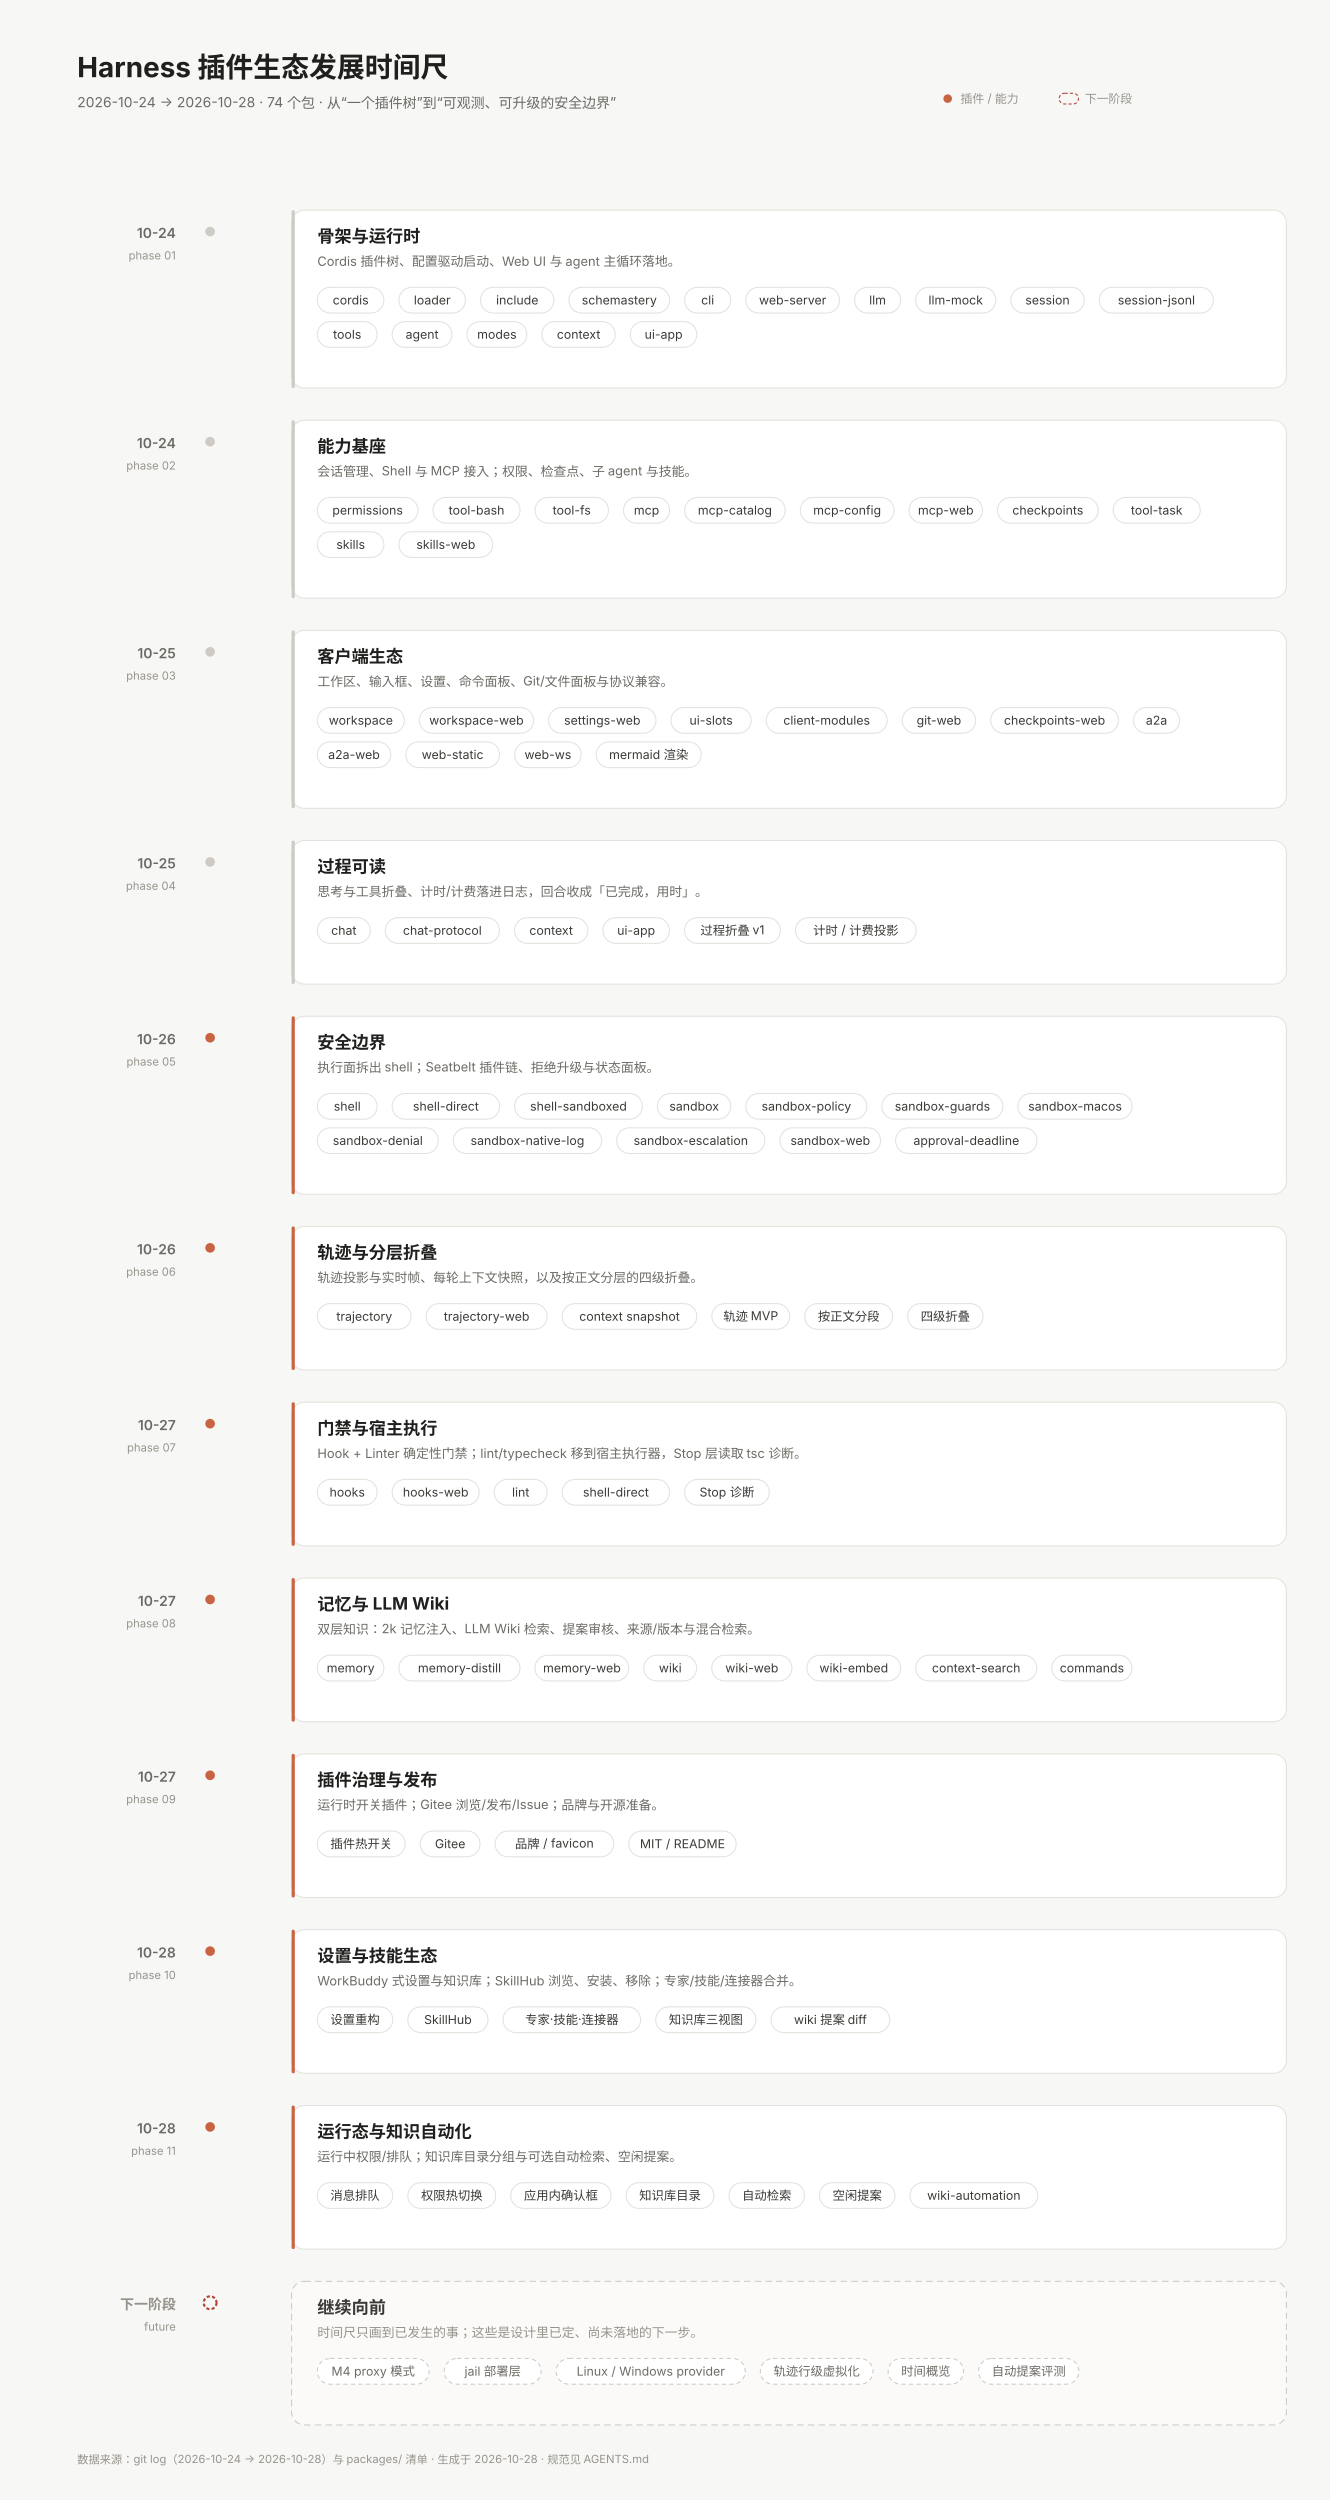
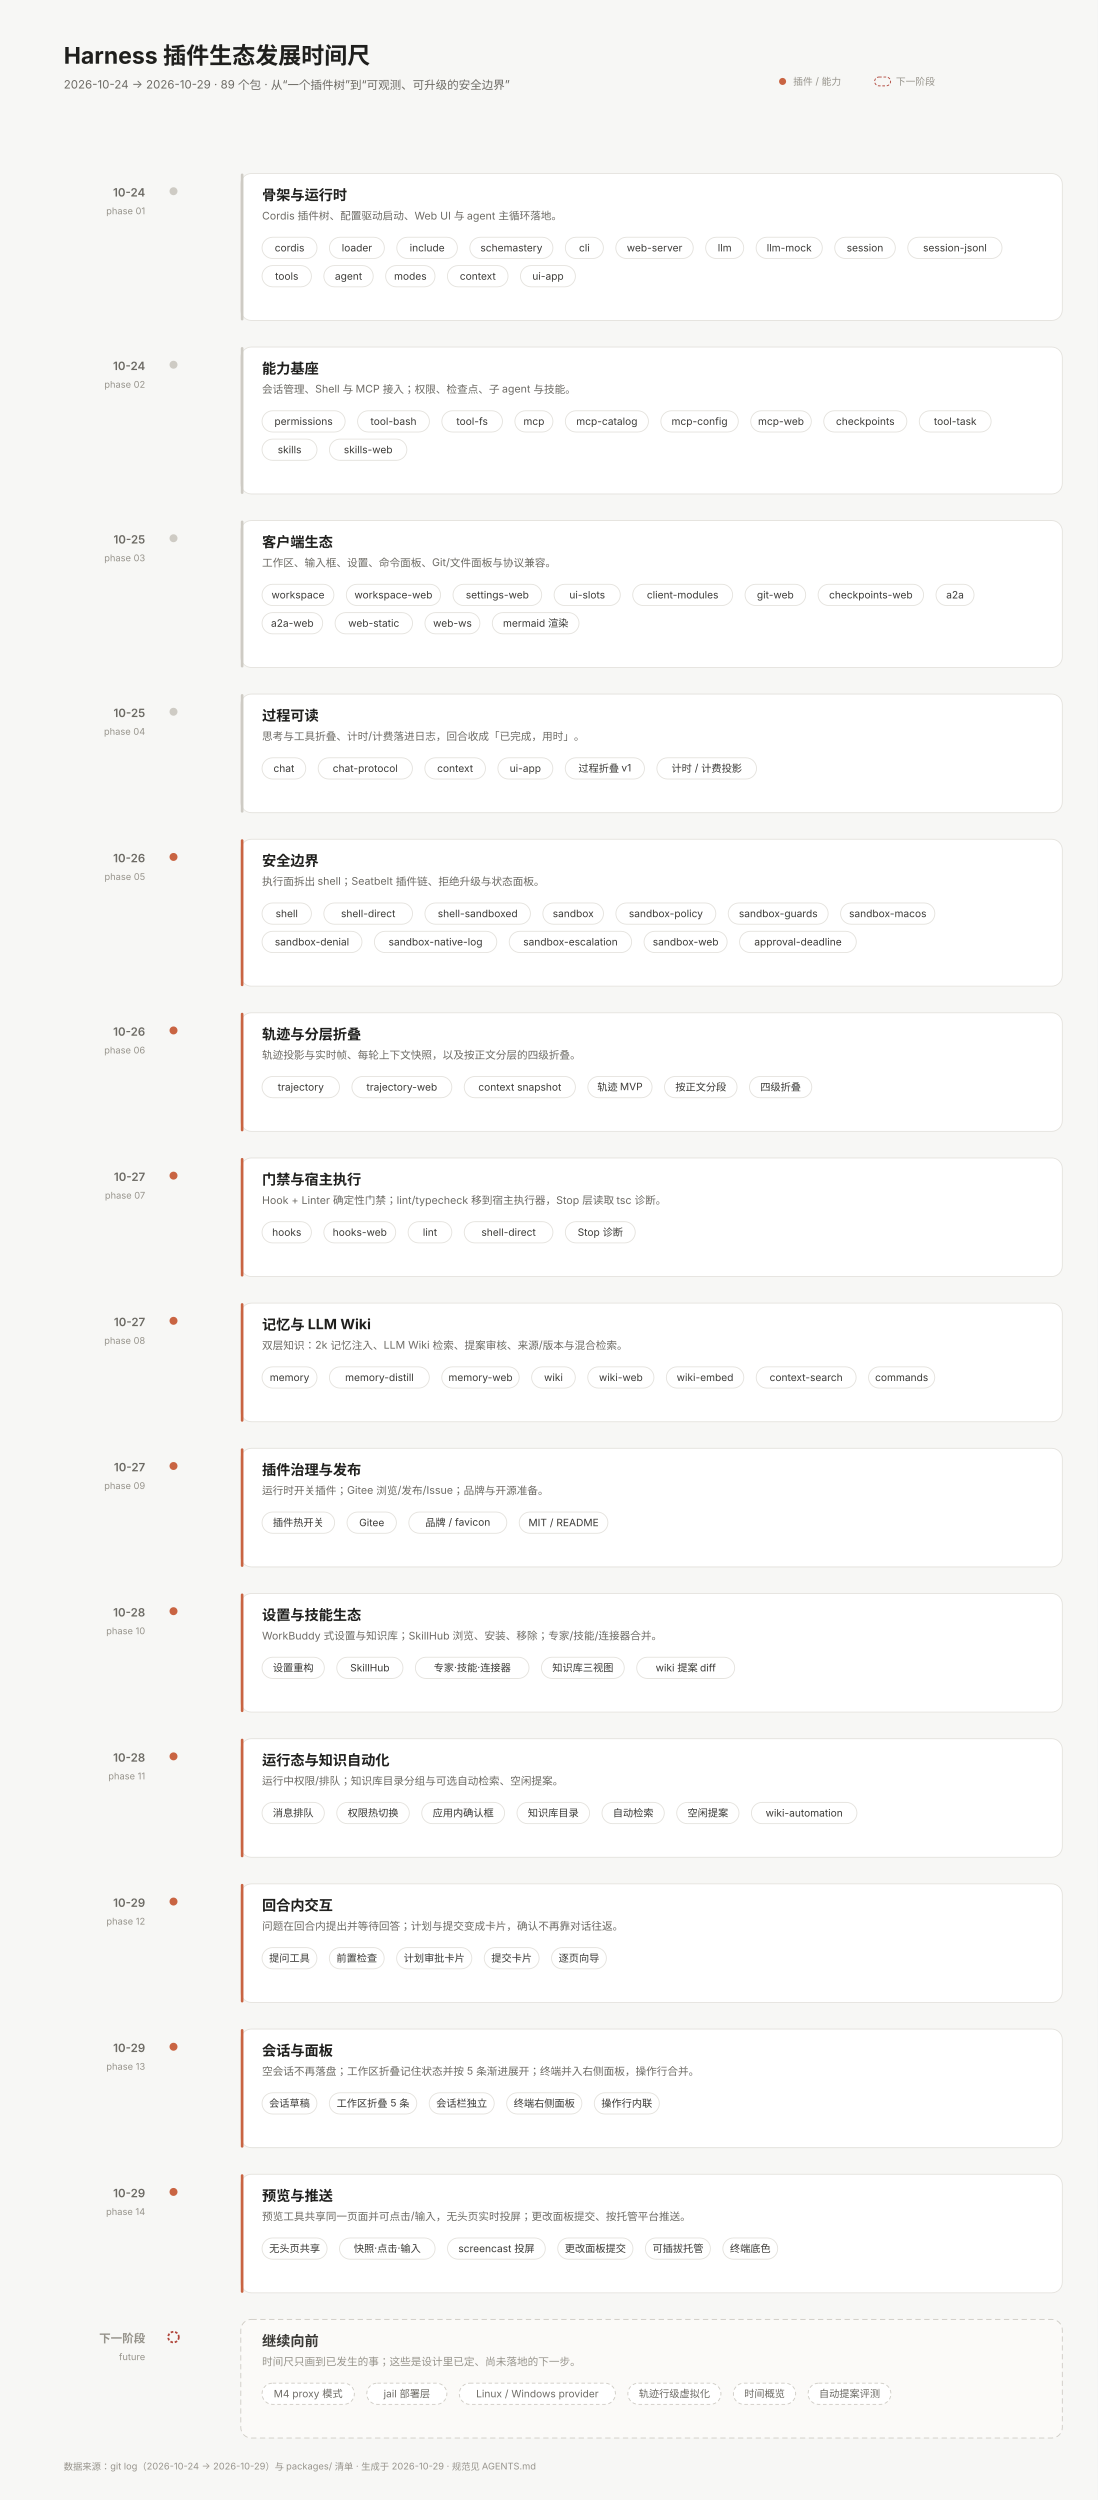
- <svg xmlns="http://www.w3.org/2000/svg" width="1240" height="2332" viewBox="0 0 1240 2332" font-family="-apple-system, BlinkMacSystemFont, 'PingFang SC', 'Segoe UI', sans-serif">
+ <svg xmlns="http://www.w3.org/2000/svg" width="1240" height="2824" viewBox="0 0 1240 2824" font-family="-apple-system, BlinkMacSystemFont, 'PingFang SC', 'Segoe UI', sans-serif">
  <defs>
    <linearGradient id="rail" x1="0" y1="0" x2="0" y2="1">
      <stop offset="0" stop-color="#d8d4cc" />
      <stop offset="0.72" stop-color="#cecbc4" />
      <stop offset="1" stop-color="#e4e2dd" />
    </linearGradient>
  </defs>
-   <rect width="1240" height="2332" fill="#f7f7f5" />
+   <rect width="1240" height="2824" fill="#f7f7f5" />
  <text x="72" y="72" font-size="26" font-weight="700" fill="#1f1f1d">Harness 插件生态发展时间尺</text>
-   <text x="72" y="100" font-size="13" fill="#6c6a64">2026-10-24 → 2026-10-28 · 74 个包 · 从“一个插件树”到“可观测、可升级的安全边界”</text>
+   <text x="72" y="100" font-size="13" fill="#6c6a64">2026-10-24 → 2026-10-29 · 89 个包 · 从“一个插件树”到“可观测、可升级的安全边界”</text>
  <g font-size="11" fill="#96938b">
    <circle cx="884" cy="92" r="4" fill="#c96442" />
    <text x="896" y="96">插件 / 能力</text>
    <rect x="988" y="87" width="18" height="10" rx="5" fill="none" stroke="#b0453a" stroke-dasharray="3 2" />
    <text x="1012" y="96">下一阶段</text>
  </g>
-   <line x1="196" y1="150" x2="196" y2="2148" stroke="url(#rail)" stroke-width="2" />
+   <line x1="196" y1="150" x2="196" y2="2640" stroke="url(#rail)" stroke-width="2" />
  <g>
    <text x="164" y="222" text-anchor="end" font-size="13" font-weight="600" fill="#6c6a64">10-24</text>
    <text x="164" y="242" text-anchor="end" font-size="10.5" fill="#96938b">phase 01</text>
    <circle cx="196" cy="216" r="6" fill="#cecbc4" stroke="#f7f7f5" stroke-width="3" />
    <rect x="272" y="196" width="928" height="166" rx="12" fill="#ffffff" stroke="#e4e2dd" />
    <rect x="272" y="196" width="3" height="166" rx="1.5" fill="#cecbc4" />
    <text x="296" y="226" font-size="16" font-weight="650" fill="#1f1f1d">骨架与运行时</text>
    <text x="296" y="248" font-size="12" fill="#6c6a64">Cordis 插件树、配置驱动启动、Web UI 与 agent 主循环落地。</text>
    <rect x="296.0" y="268" width="62.1" height="24" rx="12" fill="#ffffff" stroke="#e4e2dd" />
    <text x="327.1" y="284" text-anchor="middle" font-size="11.5" fill="#3a3936">cordis</text>
    <rect x="372.1" y="268" width="62.1" height="24" rx="12" fill="#ffffff" stroke="#e4e2dd" />
    <text x="403.2" y="284" text-anchor="middle" font-size="11.5" fill="#3a3936">loader</text>
    <rect x="448.2" y="268" width="68.5" height="24" rx="12" fill="#ffffff" stroke="#e4e2dd" />
    <text x="482.5" y="284" text-anchor="middle" font-size="11.5" fill="#3a3936">include</text>
    <rect x="530.7" y="268" width="93.9" height="24" rx="12" fill="#ffffff" stroke="#e4e2dd" />
    <text x="577.7" y="284" text-anchor="middle" font-size="11.5" fill="#3a3936">schemastery</text>
    <rect x="638.6" y="268" width="43.0" height="24" rx="12" fill="#ffffff" stroke="#e4e2dd" />
    <text x="660.1" y="284" text-anchor="middle" font-size="11.5" fill="#3a3936">cli</text>
    <rect x="695.6" y="268" width="87.5" height="24" rx="12" fill="#ffffff" stroke="#e4e2dd" />
    <text x="739.4" y="284" text-anchor="middle" font-size="11.5" fill="#3a3936">web-server</text>
    <rect x="797.1" y="268" width="43.0" height="24" rx="12" fill="#ffffff" stroke="#e4e2dd" />
    <text x="818.6" y="284" text-anchor="middle" font-size="11.5" fill="#3a3936">llm</text>
    <rect x="854.1" y="268" width="74.8" height="24" rx="12" fill="#ffffff" stroke="#e4e2dd" />
    <text x="891.5" y="284" text-anchor="middle" font-size="11.5" fill="#3a3936">llm-mock</text>
    <rect x="942.9" y="268" width="68.5" height="24" rx="12" fill="#ffffff" stroke="#e4e2dd" />
    <text x="977.1" y="284" text-anchor="middle" font-size="11.5" fill="#3a3936">session</text>
    <rect x="1025.4" y="268" width="106.5" height="24" rx="12" fill="#ffffff" stroke="#e4e2dd" />
    <text x="1078.7" y="284" text-anchor="middle" font-size="11.5" fill="#3a3936">session-jsonl</text>
    <rect x="296.0" y="300" width="55.8" height="24" rx="12" fill="#ffffff" stroke="#e4e2dd" />
    <text x="323.9" y="316" text-anchor="middle" font-size="11.5" fill="#3a3936">tools</text>
    <rect x="365.8" y="300" width="55.8" height="24" rx="12" fill="#ffffff" stroke="#e4e2dd" />
    <text x="393.7" y="316" text-anchor="middle" font-size="11.5" fill="#3a3936">agent</text>
    <rect x="435.6" y="300" width="55.8" height="24" rx="12" fill="#ffffff" stroke="#e4e2dd" />
    <text x="463.5" y="316" text-anchor="middle" font-size="11.5" fill="#3a3936">modes</text>
    <rect x="505.4" y="300" width="68.5" height="24" rx="12" fill="#ffffff" stroke="#e4e2dd" />
    <text x="539.7" y="316" text-anchor="middle" font-size="11.5" fill="#3a3936">context</text>
    <rect x="587.9" y="300" width="62.1" height="24" rx="12" fill="#ffffff" stroke="#e4e2dd" />
    <text x="619.0" y="316" text-anchor="middle" font-size="11.5" fill="#3a3936">ui-app</text>
  </g>
  <g>
    <text x="164" y="418" text-anchor="end" font-size="13" font-weight="600" fill="#6c6a64">10-24</text>
    <text x="164" y="438" text-anchor="end" font-size="10.5" fill="#96938b">phase 02</text>
    <circle cx="196" cy="412" r="6" fill="#cecbc4" stroke="#f7f7f5" stroke-width="3" />
    <rect x="272" y="392" width="928" height="166" rx="12" fill="#ffffff" stroke="#e4e2dd" />
    <rect x="272" y="392" width="3" height="166" rx="1.5" fill="#cecbc4" />
    <text x="296" y="422" font-size="16" font-weight="650" fill="#1f1f1d">能力基座</text>
    <text x="296" y="444" font-size="12" fill="#6c6a64">会话管理、Shell 与 MCP 接入；权限、检查点、子 agent 与技能。</text>
    <rect x="296.0" y="464" width="93.9" height="24" rx="12" fill="#ffffff" stroke="#e4e2dd" />
    <text x="342.9" y="480" text-anchor="middle" font-size="11.5" fill="#3a3936">permissions</text>
    <rect x="403.9" y="464" width="81.2" height="24" rx="12" fill="#ffffff" stroke="#e4e2dd" />
    <text x="444.5" y="480" text-anchor="middle" font-size="11.5" fill="#3a3936">tool-bash</text>
    <rect x="499.1" y="464" width="68.5" height="24" rx="12" fill="#ffffff" stroke="#e4e2dd" />
    <text x="533.3" y="480" text-anchor="middle" font-size="11.5" fill="#3a3936">tool-fs</text>
    <rect x="581.6" y="464" width="43.0" height="24" rx="12" fill="#ffffff" stroke="#e4e2dd" />
    <text x="603.1" y="480" text-anchor="middle" font-size="11.5" fill="#3a3936">mcp</text>
    <rect x="638.6" y="464" width="93.9" height="24" rx="12" fill="#ffffff" stroke="#e4e2dd" />
    <text x="685.5" y="480" text-anchor="middle" font-size="11.5" fill="#3a3936">mcp-catalog</text>
    <rect x="746.5" y="464" width="87.5" height="24" rx="12" fill="#ffffff" stroke="#e4e2dd" />
    <text x="790.2" y="480" text-anchor="middle" font-size="11.5" fill="#3a3936">mcp-config</text>
    <rect x="848" y="464" width="68.5" height="24" rx="12" fill="#ffffff" stroke="#e4e2dd" />
    <text x="882.2" y="480" text-anchor="middle" font-size="11.5" fill="#3a3936">mcp-web</text>
    <rect x="930.5" y="464" width="93.9" height="24" rx="12" fill="#ffffff" stroke="#e4e2dd" />
    <text x="977.4" y="480" text-anchor="middle" font-size="11.5" fill="#3a3936">checkpoints</text>
    <rect x="1038.4" y="464" width="81.2" height="24" rx="12" fill="#ffffff" stroke="#e4e2dd" />
    <text x="1079.0" y="480" text-anchor="middle" font-size="11.5" fill="#3a3936">tool-task</text>
    <rect x="296.0" y="496" width="62.1" height="24" rx="12" fill="#ffffff" stroke="#e4e2dd" />
    <text x="327.1" y="512" text-anchor="middle" font-size="11.5" fill="#3a3936">skills</text>
    <rect x="372.1" y="496" width="87.5" height="24" rx="12" fill="#ffffff" stroke="#e4e2dd" />
    <text x="415.9" y="512" text-anchor="middle" font-size="11.5" fill="#3a3936">skills-web</text>
  </g>
  <g>
    <text x="164" y="614" text-anchor="end" font-size="13" font-weight="600" fill="#6c6a64">10-25</text>
    <text x="164" y="634" text-anchor="end" font-size="10.5" fill="#96938b">phase 03</text>
    <circle cx="196" cy="608" r="6" fill="#cecbc4" stroke="#f7f7f5" stroke-width="3" />
    <rect x="272" y="588" width="928" height="166" rx="12" fill="#ffffff" stroke="#e4e2dd" />
    <rect x="272" y="588" width="3" height="166" rx="1.5" fill="#cecbc4" />
    <text x="296" y="618" font-size="16" font-weight="650" fill="#1f1f1d">客户端生态</text>
    <text x="296" y="640" font-size="12" fill="#6c6a64">工作区、输入框、设置、命令面板、Git/文件面板与协议兼容。</text>
    <rect x="296.0" y="660" width="81.2" height="24" rx="12" fill="#ffffff" stroke="#e4e2dd" />
    <text x="336.6" y="676" text-anchor="middle" font-size="11.5" fill="#3a3936">workspace</text>
    <rect x="391.2" y="660" width="106.5" height="24" rx="12" fill="#ffffff" stroke="#e4e2dd" />
    <text x="444.4" y="676" text-anchor="middle" font-size="11.5" fill="#3a3936">workspace-web</text>
    <rect x="511.7" y="660" width="100.2" height="24" rx="12" fill="#ffffff" stroke="#e4e2dd" />
    <text x="561.8" y="676" text-anchor="middle" font-size="11.5" fill="#3a3936">settings-web</text>
    <rect x="625.9" y="660" width="74.8" height="24" rx="12" fill="#ffffff" stroke="#e4e2dd" />
    <text x="663.3" y="676" text-anchor="middle" font-size="11.5" fill="#3a3936">ui-slots</text>
    <rect x="714.7" y="660" width="112.9" height="24" rx="12" fill="#ffffff" stroke="#e4e2dd" />
    <text x="771.1" y="676" text-anchor="middle" font-size="11.5" fill="#3a3936">client-modules</text>
    <rect x="841.6" y="660" width="68.5" height="24" rx="12" fill="#ffffff" stroke="#e4e2dd" />
    <text x="875.8" y="676" text-anchor="middle" font-size="11.5" fill="#3a3936">git-web</text>
    <rect x="924.1" y="660" width="119.2" height="24" rx="12" fill="#ffffff" stroke="#e4e2dd" />
    <text x="983.7" y="676" text-anchor="middle" font-size="11.5" fill="#3a3936">checkpoints-web</text>
    <rect x="1057.3" y="660" width="43.0" height="24" rx="12" fill="#ffffff" stroke="#e4e2dd" />
    <text x="1078.8" y="676" text-anchor="middle" font-size="11.5" fill="#3a3936">a2a</text>
    <rect x="296.0" y="692" width="68.5" height="24" rx="12" fill="#ffffff" stroke="#e4e2dd" />
    <text x="330.2" y="708" text-anchor="middle" font-size="11.5" fill="#3a3936">a2a-web</text>
    <rect x="378.5" y="692" width="87.5" height="24" rx="12" fill="#ffffff" stroke="#e4e2dd" />
    <text x="422.2" y="708" text-anchor="middle" font-size="11.5" fill="#3a3936">web-static</text>
    <rect x="480.0" y="692" width="62.1" height="24" rx="12" fill="#ffffff" stroke="#e4e2dd" />
    <text x="511.1" y="708" text-anchor="middle" font-size="11.5" fill="#3a3936">web-ws</text>
    <rect x="556.1" y="692" width="98.0" height="24" rx="12" fill="#ffffff" stroke="#e4e2dd" />
    <text x="605.1" y="708" text-anchor="middle" font-size="11.5" fill="#3a3936">mermaid 渲染</text>
  </g>
  <g>
    <text x="164" y="810" text-anchor="end" font-size="13" font-weight="600" fill="#6c6a64">10-25</text>
    <text x="164" y="830" text-anchor="end" font-size="10.5" fill="#96938b">phase 04</text>
    <circle cx="196" cy="804" r="6" fill="#cecbc4" stroke="#f7f7f5" stroke-width="3" />
    <rect x="272" y="784" width="928" height="134" rx="12" fill="#ffffff" stroke="#e4e2dd" />
    <rect x="272" y="784" width="3" height="134" rx="1.5" fill="#cecbc4" />
    <text x="296" y="814" font-size="16" font-weight="650" fill="#1f1f1d">过程可读</text>
    <text x="296" y="836" font-size="12" fill="#6c6a64">思考与工具折叠、计时/计费落进日志，回合收成「已完成，用时」。</text>
    <rect x="296.0" y="856" width="49.4" height="24" rx="12" fill="#ffffff" stroke="#e4e2dd" />
    <text x="320.7" y="872" text-anchor="middle" font-size="11.5" fill="#3a3936">chat</text>
    <rect x="359.4" y="856" width="106.5" height="24" rx="12" fill="#ffffff" stroke="#e4e2dd" />
    <text x="412.6" y="872" text-anchor="middle" font-size="11.5" fill="#3a3936">chat-protocol</text>
    <rect x="479.9" y="856" width="68.5" height="24" rx="12" fill="#ffffff" stroke="#e4e2dd" />
    <text x="514.1" y="872" text-anchor="middle" font-size="11.5" fill="#3a3936">context</text>
    <rect x="562.4" y="856" width="62.1" height="24" rx="12" fill="#ffffff" stroke="#e4e2dd" />
    <text x="593.4" y="872" text-anchor="middle" font-size="11.5" fill="#3a3936">ui-app</text>
    <rect x="638.5" y="856" width="89.5" height="24" rx="12" fill="#ffffff" stroke="#e4e2dd" />
    <text x="683.2" y="872" text-anchor="middle" font-size="11.5" fill="#3a3936">过程折叠 v1</text>
    <rect x="742.0" y="856" width="112.6" height="24" rx="12" fill="#ffffff" stroke="#e4e2dd" />
    <text x="798.3" y="872" text-anchor="middle" font-size="11.5" fill="#3a3936">计时 / 计费投影</text>
  </g>
  <g>
    <text x="164" y="974" text-anchor="end" font-size="13" font-weight="600" fill="#6c6a64">10-26</text>
    <text x="164" y="994" text-anchor="end" font-size="10.5" fill="#96938b">phase 05</text>
    <circle cx="196" cy="968" r="6" fill="#c96442" stroke="#f7f7f5" stroke-width="3" />
    <rect x="272" y="948" width="928" height="166" rx="12" fill="#ffffff" stroke="#e4e2dd" />
    <rect x="272" y="948" width="3" height="166" rx="1.5" fill="#c96442" />
    <text x="296" y="978" font-size="16" font-weight="650" fill="#1f1f1d">安全边界</text>
    <text x="296" y="1000" font-size="12" fill="#6c6a64">执行面拆出 shell；Seatbelt 插件链、拒绝升级与状态面板。</text>
    <rect x="296.0" y="1020" width="55.8" height="24" rx="12" fill="#ffffff" stroke="#e4e2dd" />
    <text x="323.9" y="1036" text-anchor="middle" font-size="11.5" fill="#3a3936">shell</text>
    <rect x="365.8" y="1020" width="100.2" height="24" rx="12" fill="#ffffff" stroke="#e4e2dd" />
    <text x="415.9" y="1036" text-anchor="middle" font-size="11.5" fill="#3a3936">shell-direct</text>
    <rect x="480.0" y="1020" width="119.2" height="24" rx="12" fill="#ffffff" stroke="#e4e2dd" />
    <text x="539.6" y="1036" text-anchor="middle" font-size="11.5" fill="#3a3936">shell-sandboxed</text>
    <rect x="613.2" y="1020" width="68.5" height="24" rx="12" fill="#ffffff" stroke="#e4e2dd" />
    <text x="647.5" y="1036" text-anchor="middle" font-size="11.5" fill="#3a3936">sandbox</text>
    <rect x="695.7" y="1020" width="112.9" height="24" rx="12" fill="#ffffff" stroke="#e4e2dd" />
    <text x="752.2" y="1036" text-anchor="middle" font-size="11.5" fill="#3a3936">sandbox-policy</text>
    <rect x="822.6" y="1020" width="112.9" height="24" rx="12" fill="#ffffff" stroke="#e4e2dd" />
    <text x="879.1" y="1036" text-anchor="middle" font-size="11.5" fill="#3a3936">sandbox-guards</text>
    <rect x="949.5" y="1020" width="106.5" height="24" rx="12" fill="#ffffff" stroke="#e4e2dd" />
    <text x="1002.8" y="1036" text-anchor="middle" font-size="11.5" fill="#3a3936">sandbox-macos</text>
    <rect x="296.0" y="1052" width="112.9" height="24" rx="12" fill="#ffffff" stroke="#e4e2dd" />
    <text x="352.4" y="1068" text-anchor="middle" font-size="11.5" fill="#3a3936">sandbox-denial</text>
    <rect x="422.9" y="1052" width="138.3" height="24" rx="12" fill="#ffffff" stroke="#e4e2dd" />
    <text x="492.0" y="1068" text-anchor="middle" font-size="11.5" fill="#3a3936">sandbox-native-log</text>
    <rect x="575.2" y="1052" width="138.3" height="24" rx="12" fill="#ffffff" stroke="#e4e2dd" />
    <text x="644.4" y="1068" text-anchor="middle" font-size="11.5" fill="#3a3936">sandbox-escalation</text>
    <rect x="727.5" y="1052" width="93.9" height="24" rx="12" fill="#ffffff" stroke="#e4e2dd" />
    <text x="774.5" y="1068" text-anchor="middle" font-size="11.5" fill="#3a3936">sandbox-web</text>
    <rect x="835.4" y="1052" width="131.9" height="24" rx="12" fill="#ffffff" stroke="#e4e2dd" />
    <text x="901.4" y="1068" text-anchor="middle" font-size="11.5" fill="#3a3936">approval-deadline</text>
  </g>
  <g>
    <text x="164" y="1170" text-anchor="end" font-size="13" font-weight="600" fill="#6c6a64">10-26</text>
    <text x="164" y="1190" text-anchor="end" font-size="10.5" fill="#96938b">phase 06</text>
    <circle cx="196" cy="1164" r="6" fill="#c96442" stroke="#f7f7f5" stroke-width="3" />
    <rect x="272" y="1144" width="928" height="134" rx="12" fill="#ffffff" stroke="#e4e2dd" />
    <rect x="272" y="1144" width="3" height="134" rx="1.5" fill="#c96442" />
    <text x="296" y="1174" font-size="16" font-weight="650" fill="#1f1f1d">轨迹与分层折叠</text>
    <text x="296" y="1196" font-size="12" fill="#6c6a64">轨迹投影与实时帧、每轮上下文快照，以及按正文分层的四级折叠。</text>
    <rect x="296.0" y="1216" width="87.5" height="24" rx="12" fill="#ffffff" stroke="#e4e2dd" />
    <text x="339.8" y="1232" text-anchor="middle" font-size="11.5" fill="#3a3936">trajectory</text>
    <rect x="397.5" y="1216" width="112.9" height="24" rx="12" fill="#ffffff" stroke="#e4e2dd" />
    <text x="453.9" y="1232" text-anchor="middle" font-size="11.5" fill="#3a3936">trajectory-web</text>
    <rect x="524.4" y="1216" width="125.6" height="24" rx="12" fill="#ffffff" stroke="#e4e2dd" />
    <text x="587.2" y="1232" text-anchor="middle" font-size="11.5" fill="#3a3936">context snapshot</text>
    <rect x="664.0" y="1216" width="72.6" height="24" rx="12" fill="#ffffff" stroke="#e4e2dd" />
    <text x="700.3" y="1232" text-anchor="middle" font-size="11.5" fill="#3a3936">轨迹 MVP</text>
    <rect x="750.6" y="1216" width="82.0" height="24" rx="12" fill="#ffffff" stroke="#e4e2dd" />
    <text x="791.6" y="1232" text-anchor="middle" font-size="11.5" fill="#3a3936">按正文分段</text>
    <rect x="846.6" y="1216" width="70.4" height="24" rx="12" fill="#ffffff" stroke="#e4e2dd" />
    <text x="881.8" y="1232" text-anchor="middle" font-size="11.5" fill="#3a3936">四级折叠</text>
  </g>
  <g>
    <text x="164" y="1334" text-anchor="end" font-size="13" font-weight="600" fill="#6c6a64">10-27</text>
    <text x="164" y="1354" text-anchor="end" font-size="10.5" fill="#96938b">phase 07</text>
    <circle cx="196" cy="1328" r="6" fill="#c96442" stroke="#f7f7f5" stroke-width="3" />
    <rect x="272" y="1308" width="928" height="134" rx="12" fill="#ffffff" stroke="#e4e2dd" />
    <rect x="272" y="1308" width="3" height="134" rx="1.5" fill="#c96442" />
    <text x="296" y="1338" font-size="16" font-weight="650" fill="#1f1f1d">门禁与宿主执行</text>
    <text x="296" y="1360" font-size="12" fill="#6c6a64">Hook + Linter 确定性门禁；lint/typecheck 移到宿主执行器，Stop 层读取 tsc 诊断。</text>
    <rect x="296.0" y="1380" width="55.8" height="24" rx="12" fill="#ffffff" stroke="#e4e2dd" />
    <text x="323.9" y="1396" text-anchor="middle" font-size="11.5" fill="#3a3936">hooks</text>
    <rect x="365.8" y="1380" width="81.2" height="24" rx="12" fill="#ffffff" stroke="#e4e2dd" />
    <text x="406.4" y="1396" text-anchor="middle" font-size="11.5" fill="#3a3936">hooks-web</text>
    <rect x="461.0" y="1380" width="49.4" height="24" rx="12" fill="#ffffff" stroke="#e4e2dd" />
    <text x="485.7" y="1396" text-anchor="middle" font-size="11.5" fill="#3a3936">lint</text>
    <rect x="524.4" y="1380" width="100.2" height="24" rx="12" fill="#ffffff" stroke="#e4e2dd" />
    <text x="574.5" y="1396" text-anchor="middle" font-size="11.5" fill="#3a3936">shell-direct</text>
    <rect x="638.6" y="1380" width="79.0" height="24" rx="12" fill="#ffffff" stroke="#e4e2dd" />
    <text x="678.1" y="1396" text-anchor="middle" font-size="11.5" fill="#3a3936">Stop 诊断</text>
  </g>
  <g>
    <text x="164" y="1498" text-anchor="end" font-size="13" font-weight="600" fill="#6c6a64">10-27</text>
    <text x="164" y="1518" text-anchor="end" font-size="10.5" fill="#96938b">phase 08</text>
    <circle cx="196" cy="1492" r="6" fill="#c96442" stroke="#f7f7f5" stroke-width="3" />
    <rect x="272" y="1472" width="928" height="134" rx="12" fill="#ffffff" stroke="#e4e2dd" />
    <rect x="272" y="1472" width="3" height="134" rx="1.5" fill="#c96442" />
    <text x="296" y="1502" font-size="16" font-weight="650" fill="#1f1f1d">记忆与 LLM Wiki</text>
    <text x="296" y="1524" font-size="12" fill="#6c6a64">双层知识：2k 记忆注入、LLM Wiki 检索、提案审核、来源/版本与混合检索。</text>
    <rect x="296.0" y="1544" width="62.1" height="24" rx="12" fill="#ffffff" stroke="#e4e2dd" />
    <text x="327.1" y="1560" text-anchor="middle" font-size="11.5" fill="#3a3936">memory</text>
    <rect x="372.1" y="1544" width="112.9" height="24" rx="12" fill="#ffffff" stroke="#e4e2dd" />
    <text x="428.6" y="1560" text-anchor="middle" font-size="11.5" fill="#3a3936">memory-distill</text>
    <rect x="499.0" y="1544" width="87.5" height="24" rx="12" fill="#ffffff" stroke="#e4e2dd" />
    <text x="542.8" y="1560" text-anchor="middle" font-size="11.5" fill="#3a3936">memory-web</text>
    <rect x="600.5" y="1544" width="49.4" height="24" rx="12" fill="#ffffff" stroke="#e4e2dd" />
    <text x="625.2" y="1560" text-anchor="middle" font-size="11.5" fill="#3a3936">wiki</text>
    <rect x="663.9" y="1544" width="74.8" height="24" rx="12" fill="#ffffff" stroke="#e4e2dd" />
    <text x="701.3" y="1560" text-anchor="middle" font-size="11.5" fill="#3a3936">wiki-web</text>
    <rect x="752.7" y="1544" width="87.5" height="24" rx="12" fill="#ffffff" stroke="#e4e2dd" />
    <text x="796.4" y="1560" text-anchor="middle" font-size="11.5" fill="#3a3936">wiki-embed</text>
    <rect x="854.2" y="1544" width="112.9" height="24" rx="12" fill="#ffffff" stroke="#e4e2dd" />
    <text x="910.6" y="1560" text-anchor="middle" font-size="11.5" fill="#3a3936">context-search</text>
    <rect x="981.1" y="1544" width="74.8" height="24" rx="12" fill="#ffffff" stroke="#e4e2dd" />
    <text x="1018.5" y="1560" text-anchor="middle" font-size="11.5" fill="#3a3936">commands</text>
  </g>
  <g>
    <text x="164" y="1662" text-anchor="end" font-size="13" font-weight="600" fill="#6c6a64">10-27</text>
    <text x="164" y="1682" text-anchor="end" font-size="10.5" fill="#96938b">phase 09</text>
    <circle cx="196" cy="1656" r="6" fill="#c96442" stroke="#f7f7f5" stroke-width="3" />
    <rect x="272" y="1636" width="928" height="134" rx="12" fill="#ffffff" stroke="#e4e2dd" />
    <rect x="272" y="1636" width="3" height="134" rx="1.5" fill="#c96442" />
    <text x="296" y="1666" font-size="16" font-weight="650" fill="#1f1f1d">插件治理与发布</text>
    <text x="296" y="1688" font-size="12" fill="#6c6a64">运行时开关插件；Gitee 浏览/发布/Issue；品牌与开源准备。</text>
    <rect x="296.0" y="1708" width="82.0" height="24" rx="12" fill="#ffffff" stroke="#e4e2dd" />
    <text x="337.0" y="1724" text-anchor="middle" font-size="11.5" fill="#3a3936">插件热开关</text>
    <rect x="392.0" y="1708" width="55.8" height="24" rx="12" fill="#ffffff" stroke="#e4e2dd" />
    <text x="419.9" y="1724" text-anchor="middle" font-size="11.5" fill="#3a3936">Gitee</text>
    <rect x="461.8" y="1708" width="110.7" height="24" rx="12" fill="#ffffff" stroke="#e4e2dd" />
    <text x="517.1" y="1724" text-anchor="middle" font-size="11.5" fill="#3a3936">品牌 / favicon</text>
    <rect x="586.5" y="1708" width="100.2" height="24" rx="12" fill="#ffffff" stroke="#e4e2dd" />
    <text x="636.6" y="1724" text-anchor="middle" font-size="11.5" fill="#3a3936">MIT / README</text>
  </g>
  <g>
    <text x="164" y="1826" text-anchor="end" font-size="13" font-weight="600" fill="#6c6a64">10-28</text>
    <text x="164" y="1846" text-anchor="end" font-size="10.5" fill="#96938b">phase 10</text>
    <circle cx="196" cy="1820" r="6" fill="#c96442" stroke="#f7f7f5" stroke-width="3" />
    <rect x="272" y="1800" width="928" height="134" rx="12" fill="#ffffff" stroke="#e4e2dd" />
    <rect x="272" y="1800" width="3" height="134" rx="1.5" fill="#c96442" />
    <text x="296" y="1830" font-size="16" font-weight="650" fill="#1f1f1d">设置与技能生态</text>
    <text x="296" y="1852" font-size="12" fill="#6c6a64">WorkBuddy 式设置与知识库；SkillHub 浏览、安装、移除；专家/技能/连接器合并。</text>
    <rect x="296.0" y="1872" width="70.4" height="24" rx="12" fill="#ffffff" stroke="#e4e2dd" />
    <text x="331.2" y="1888" text-anchor="middle" font-size="11.5" fill="#3a3936">设置重构</text>
    <rect x="380.4" y="1872" width="74.8" height="24" rx="12" fill="#ffffff" stroke="#e4e2dd" />
    <text x="417.8" y="1888" text-anchor="middle" font-size="11.5" fill="#3a3936">SkillHub</text>
    <rect x="469.2" y="1872" width="128.4" height="24" rx="12" fill="#ffffff" stroke="#e4e2dd" />
    <text x="533.4" y="1888" text-anchor="middle" font-size="11.5" fill="#3a3936">专家·技能·连接器</text>
    <rect x="611.6" y="1872" width="93.6" height="24" rx="12" fill="#ffffff" stroke="#e4e2dd" />
    <text x="658.4" y="1888" text-anchor="middle" font-size="11.5" fill="#3a3936">知识库三视图</text>
    <rect x="719.2" y="1872" width="110.7" height="24" rx="12" fill="#ffffff" stroke="#e4e2dd" />
    <text x="774.6" y="1888" text-anchor="middle" font-size="11.5" fill="#3a3936">wiki 提案 diff</text>
  </g>
  <g>
    <text x="164" y="1990" text-anchor="end" font-size="13" font-weight="600" fill="#6c6a64">10-28</text>
    <text x="164" y="2010" text-anchor="end" font-size="10.5" fill="#96938b">phase 11</text>
    <circle cx="196" cy="1984" r="6" fill="#c96442" stroke="#f7f7f5" stroke-width="3" />
    <rect x="272" y="1964" width="928" height="134" rx="12" fill="#ffffff" stroke="#e4e2dd" />
    <rect x="272" y="1964" width="3" height="134" rx="1.5" fill="#c96442" />
    <text x="296" y="1994" font-size="16" font-weight="650" fill="#1f1f1d">运行态与知识自动化</text>
    <text x="296" y="2016" font-size="12" fill="#6c6a64">运行中权限/排队；知识库目录分组与可选自动检索、空闲提案。</text>
    <rect x="296.0" y="2036" width="70.4" height="24" rx="12" fill="#ffffff" stroke="#e4e2dd" />
    <text x="331.2" y="2052" text-anchor="middle" font-size="11.5" fill="#3a3936">消息排队</text>
    <rect x="380.4" y="2036" width="82.0" height="24" rx="12" fill="#ffffff" stroke="#e4e2dd" />
    <text x="421.4" y="2052" text-anchor="middle" font-size="11.5" fill="#3a3936">权限热切换</text>
    <rect x="476.4" y="2036" width="93.6" height="24" rx="12" fill="#ffffff" stroke="#e4e2dd" />
    <text x="523.2" y="2052" text-anchor="middle" font-size="11.5" fill="#3a3936">应用内确认框</text>
    <rect x="584.0" y="2036" width="82.0" height="24" rx="12" fill="#ffffff" stroke="#e4e2dd" />
    <text x="625.0" y="2052" text-anchor="middle" font-size="11.5" fill="#3a3936">知识库目录</text>
    <rect x="680.0" y="2036" width="70.4" height="24" rx="12" fill="#ffffff" stroke="#e4e2dd" />
    <text x="715.2" y="2052" text-anchor="middle" font-size="11.5" fill="#3a3936">自动检索</text>
    <rect x="764.4" y="2036" width="70.4" height="24" rx="12" fill="#ffffff" stroke="#e4e2dd" />
    <text x="799.6" y="2052" text-anchor="middle" font-size="11.5" fill="#3a3936">空闲提案</text>
    <rect x="848.8" y="2036" width="119.2" height="24" rx="12" fill="#ffffff" stroke="#e4e2dd" />
    <text x="908.4" y="2052" text-anchor="middle" font-size="11.5" fill="#3a3936">wiki-automation</text>
  </g>
  <g>
+     <text x="164" y="2154" text-anchor="end" font-size="13" font-weight="600" fill="#6c6a64">10-29</text>
+     <text x="164" y="2174" text-anchor="end" font-size="10.5" fill="#96938b">phase 12</text>
+     <circle cx="196" cy="2148" r="6" fill="#c96442" stroke="#f7f7f5" stroke-width="3" />
+     <rect x="272" y="2128" width="928" height="134" rx="12" fill="#ffffff" stroke="#e4e2dd" />
+     <rect x="272" y="2128" width="3" height="134" rx="1.5" fill="#c96442" />
+     <text x="296" y="2158" font-size="16" font-weight="650" fill="#1f1f1d">回合内交互</text>
+     <text x="296" y="2180" font-size="12" fill="#6c6a64">问题在回合内提出并等待回答；计划与提交变成卡片，确认不再靠对话往返。</text>
+     <rect x="296" y="2200" width="62.0" height="24" rx="12" fill="#ffffff" stroke="#e4e2dd" />
+     <text x="327.0" y="2216" text-anchor="middle" font-size="11.5" fill="#3a3936">提问工具</text>
+     <rect x="372.0" y="2200" width="62.0" height="24" rx="12" fill="#ffffff" stroke="#e4e2dd" />
+     <text x="403.0" y="2216" text-anchor="middle" font-size="11.5" fill="#3a3936">前置检查</text>
+     <rect x="448.0" y="2200" width="85.0" height="24" rx="12" fill="#ffffff" stroke="#e4e2dd" />
+     <text x="490.5" y="2216" text-anchor="middle" font-size="11.5" fill="#3a3936">计划审批卡片</text>
+     <rect x="547.0" y="2200" width="62.0" height="24" rx="12" fill="#ffffff" stroke="#e4e2dd" />
+     <text x="578.0" y="2216" text-anchor="middle" font-size="11.5" fill="#3a3936">提交卡片</text>
+     <rect x="623.0" y="2200" width="62.0" height="24" rx="12" fill="#ffffff" stroke="#e4e2dd" />
+     <text x="654.0" y="2216" text-anchor="middle" font-size="11.5" fill="#3a3936">逐页向导</text>
+   </g>
+   <g>
+     <text x="164" y="2318" text-anchor="end" font-size="13" font-weight="600" fill="#6c6a64">10-29</text>
+     <text x="164" y="2338" text-anchor="end" font-size="10.5" fill="#96938b">phase 13</text>
+     <circle cx="196" cy="2312" r="6" fill="#c96442" stroke="#f7f7f5" stroke-width="3" />
+     <rect x="272" y="2292" width="928" height="134" rx="12" fill="#ffffff" stroke="#e4e2dd" />
+     <rect x="272" y="2292" width="3" height="134" rx="1.5" fill="#c96442" />
+     <text x="296" y="2322" font-size="16" font-weight="650" fill="#1f1f1d">会话与面板</text>
+     <text x="296" y="2344" font-size="12" fill="#6c6a64">空会话不再落盘；工作区折叠记住状态并按 5 条渐进展开；终端并入右侧面板，操作行合并。</text>
+     <rect x="296" y="2364" width="62.0" height="24" rx="12" fill="#ffffff" stroke="#e4e2dd" />
+     <text x="327.0" y="2380" text-anchor="middle" font-size="11.5" fill="#3a3936">会话草稿</text>
+     <rect x="372.0" y="2364" width="98.8" height="24" rx="12" fill="#ffffff" stroke="#e4e2dd" />
+     <text x="421.4" y="2380" text-anchor="middle" font-size="11.5" fill="#3a3936">工作区折叠 5 条</text>
+     <rect x="484.8" y="2364" width="73.5" height="24" rx="12" fill="#ffffff" stroke="#e4e2dd" />
+     <text x="521.5" y="2380" text-anchor="middle" font-size="11.5" fill="#3a3936">会话栏独立</text>
+     <rect x="572.3" y="2364" width="85.0" height="24" rx="12" fill="#ffffff" stroke="#e4e2dd" />
+     <text x="614.8" y="2380" text-anchor="middle" font-size="11.5" fill="#3a3936">终端右侧面板</text>
+     <rect x="671.3" y="2364" width="73.5" height="24" rx="12" fill="#ffffff" stroke="#e4e2dd" />
+     <text x="708.0" y="2380" text-anchor="middle" font-size="11.5" fill="#3a3936">操作行内联</text>
+   </g>
+   <g>
+     <text x="164" y="2482" text-anchor="end" font-size="13" font-weight="600" fill="#6c6a64">10-29</text>
+     <text x="164" y="2502" text-anchor="end" font-size="10.5" fill="#96938b">phase 14</text>
+     <circle cx="196" cy="2476" r="6" fill="#c96442" stroke="#f7f7f5" stroke-width="3" />
+     <rect x="272" y="2456" width="928" height="134" rx="12" fill="#ffffff" stroke="#e4e2dd" />
+     <rect x="272" y="2456" width="3" height="134" rx="1.5" fill="#c96442" />
+     <text x="296" y="2486" font-size="16" font-weight="650" fill="#1f1f1d">预览与推送</text>
+     <text x="296" y="2508" font-size="12" fill="#6c6a64">预览工具共享同一页面并可点击/输入，无头页实时投屏；更改面板提交、按托管平台推送。</text>
+     <rect x="296" y="2528" width="73.5" height="24" rx="12" fill="#ffffff" stroke="#e4e2dd" />
+     <text x="332.8" y="2544" text-anchor="middle" font-size="11.5" fill="#3a3936">无头页共享</text>
+     <rect x="383.5" y="2528" width="108.0" height="24" rx="12" fill="#ffffff" stroke="#e4e2dd" />
+     <text x="437.5" y="2544" text-anchor="middle" font-size="11.5" fill="#3a3936">快照·点击·输入</text>
+     <rect x="505.5" y="2528" width="110.5" height="24" rx="12" fill="#ffffff" stroke="#e4e2dd" />
+     <text x="560.8" y="2544" text-anchor="middle" font-size="11.5" fill="#3a3936">screencast 投屏</text>
+     <rect x="630.0" y="2528" width="85.0" height="24" rx="12" fill="#ffffff" stroke="#e4e2dd" />
+     <text x="672.5" y="2544" text-anchor="middle" font-size="11.5" fill="#3a3936">更改面板提交</text>
+     <rect x="729.0" y="2528" width="73.5" height="24" rx="12" fill="#ffffff" stroke="#e4e2dd" />
+     <text x="765.8" y="2544" text-anchor="middle" font-size="11.5" fill="#3a3936">可插拔托管</text>
+     <rect x="816.5" y="2528" width="62.0" height="24" rx="12" fill="#ffffff" stroke="#e4e2dd" />
+     <text x="847.5" y="2544" text-anchor="middle" font-size="11.5" fill="#3a3936">终端底色</text>
+   </g>
+   <g transform="translate(0,492)">
    <text x="164" y="2154" text-anchor="end" font-size="13" font-weight="600" fill="#96938b">下一阶段</text>
    <text x="164" y="2174" text-anchor="end" font-size="10.5" fill="#96938b">future</text>
    <circle cx="196" cy="2148" r="6" fill="#f7f7f5" stroke="#b0453a" stroke-width="2" stroke-dasharray="3 2" />
    <rect x="272" y="2128" width="928" height="134" rx="12" fill="#fbfaf8" stroke="#cecbc4" stroke-dasharray="6 4" />
    <text x="296" y="2158" font-size="16" font-weight="650" fill="#3a3936">继续向前</text>
    <text x="296" y="2180" font-size="12" fill="#96938b">时间尺只画到已发生的事；这些是设计里已定、尚未落地的下一步。</text>
    <rect x="296.0" y="2200" width="104.3" height="24" rx="12" fill="#ffffff" stroke="#cecbc4" stroke-dasharray="4 3" />
    <text x="348.1" y="2216" text-anchor="middle" font-size="11.5" fill="#6c6a64">M4 proxy 模式</text>
    <rect x="414.3" y="2200" width="90.5" height="24" rx="12" fill="#ffffff" stroke="#cecbc4" stroke-dasharray="4 3" />
    <text x="459.6" y="2216" text-anchor="middle" font-size="11.5" fill="#6c6a64">jail 部署层</text>
    <rect x="518.8" y="2200" width="176.4" height="24" rx="12" fill="#ffffff" stroke="#cecbc4" stroke-dasharray="4 3" />
    <text x="607.0" y="2216" text-anchor="middle" font-size="11.5" fill="#6c6a64">Linux / Windows provider</text>
    <rect x="709.2" y="2200" width="105.2" height="24" rx="12" fill="#ffffff" stroke="#cecbc4" stroke-dasharray="4 3" />
    <text x="761.8" y="2216" text-anchor="middle" font-size="11.5" fill="#6c6a64">轨迹行级虚拟化</text>
    <rect x="828.4" y="2200" width="70.4" height="24" rx="12" fill="#ffffff" stroke="#cecbc4" stroke-dasharray="4 3" />
    <text x="863.6" y="2216" text-anchor="middle" font-size="11.5" fill="#6c6a64">时间概览</text>
    <rect x="912.8" y="2200" width="93.6" height="24" rx="12" fill="#ffffff" stroke="#cecbc4" stroke-dasharray="4 3" />
    <text x="959.6" y="2216" text-anchor="middle" font-size="11.5" fill="#6c6a64">自动提案评测</text>
  </g>
-   <text x="72" y="2298" font-size="10.5" fill="#96938b">数据来源：git log（2026-10-24 → 2026-10-28）与 packages/ 清单 · 生成于 2026-10-28 · 规范见 AGENTS.md</text>
+   <text x="72" y="2790" font-size="10.5" fill="#96938b">数据来源：git log（2026-10-24 → 2026-10-29）与 packages/ 清单 · 生成于 2026-10-29 · 规范见 AGENTS.md</text>
</svg>
